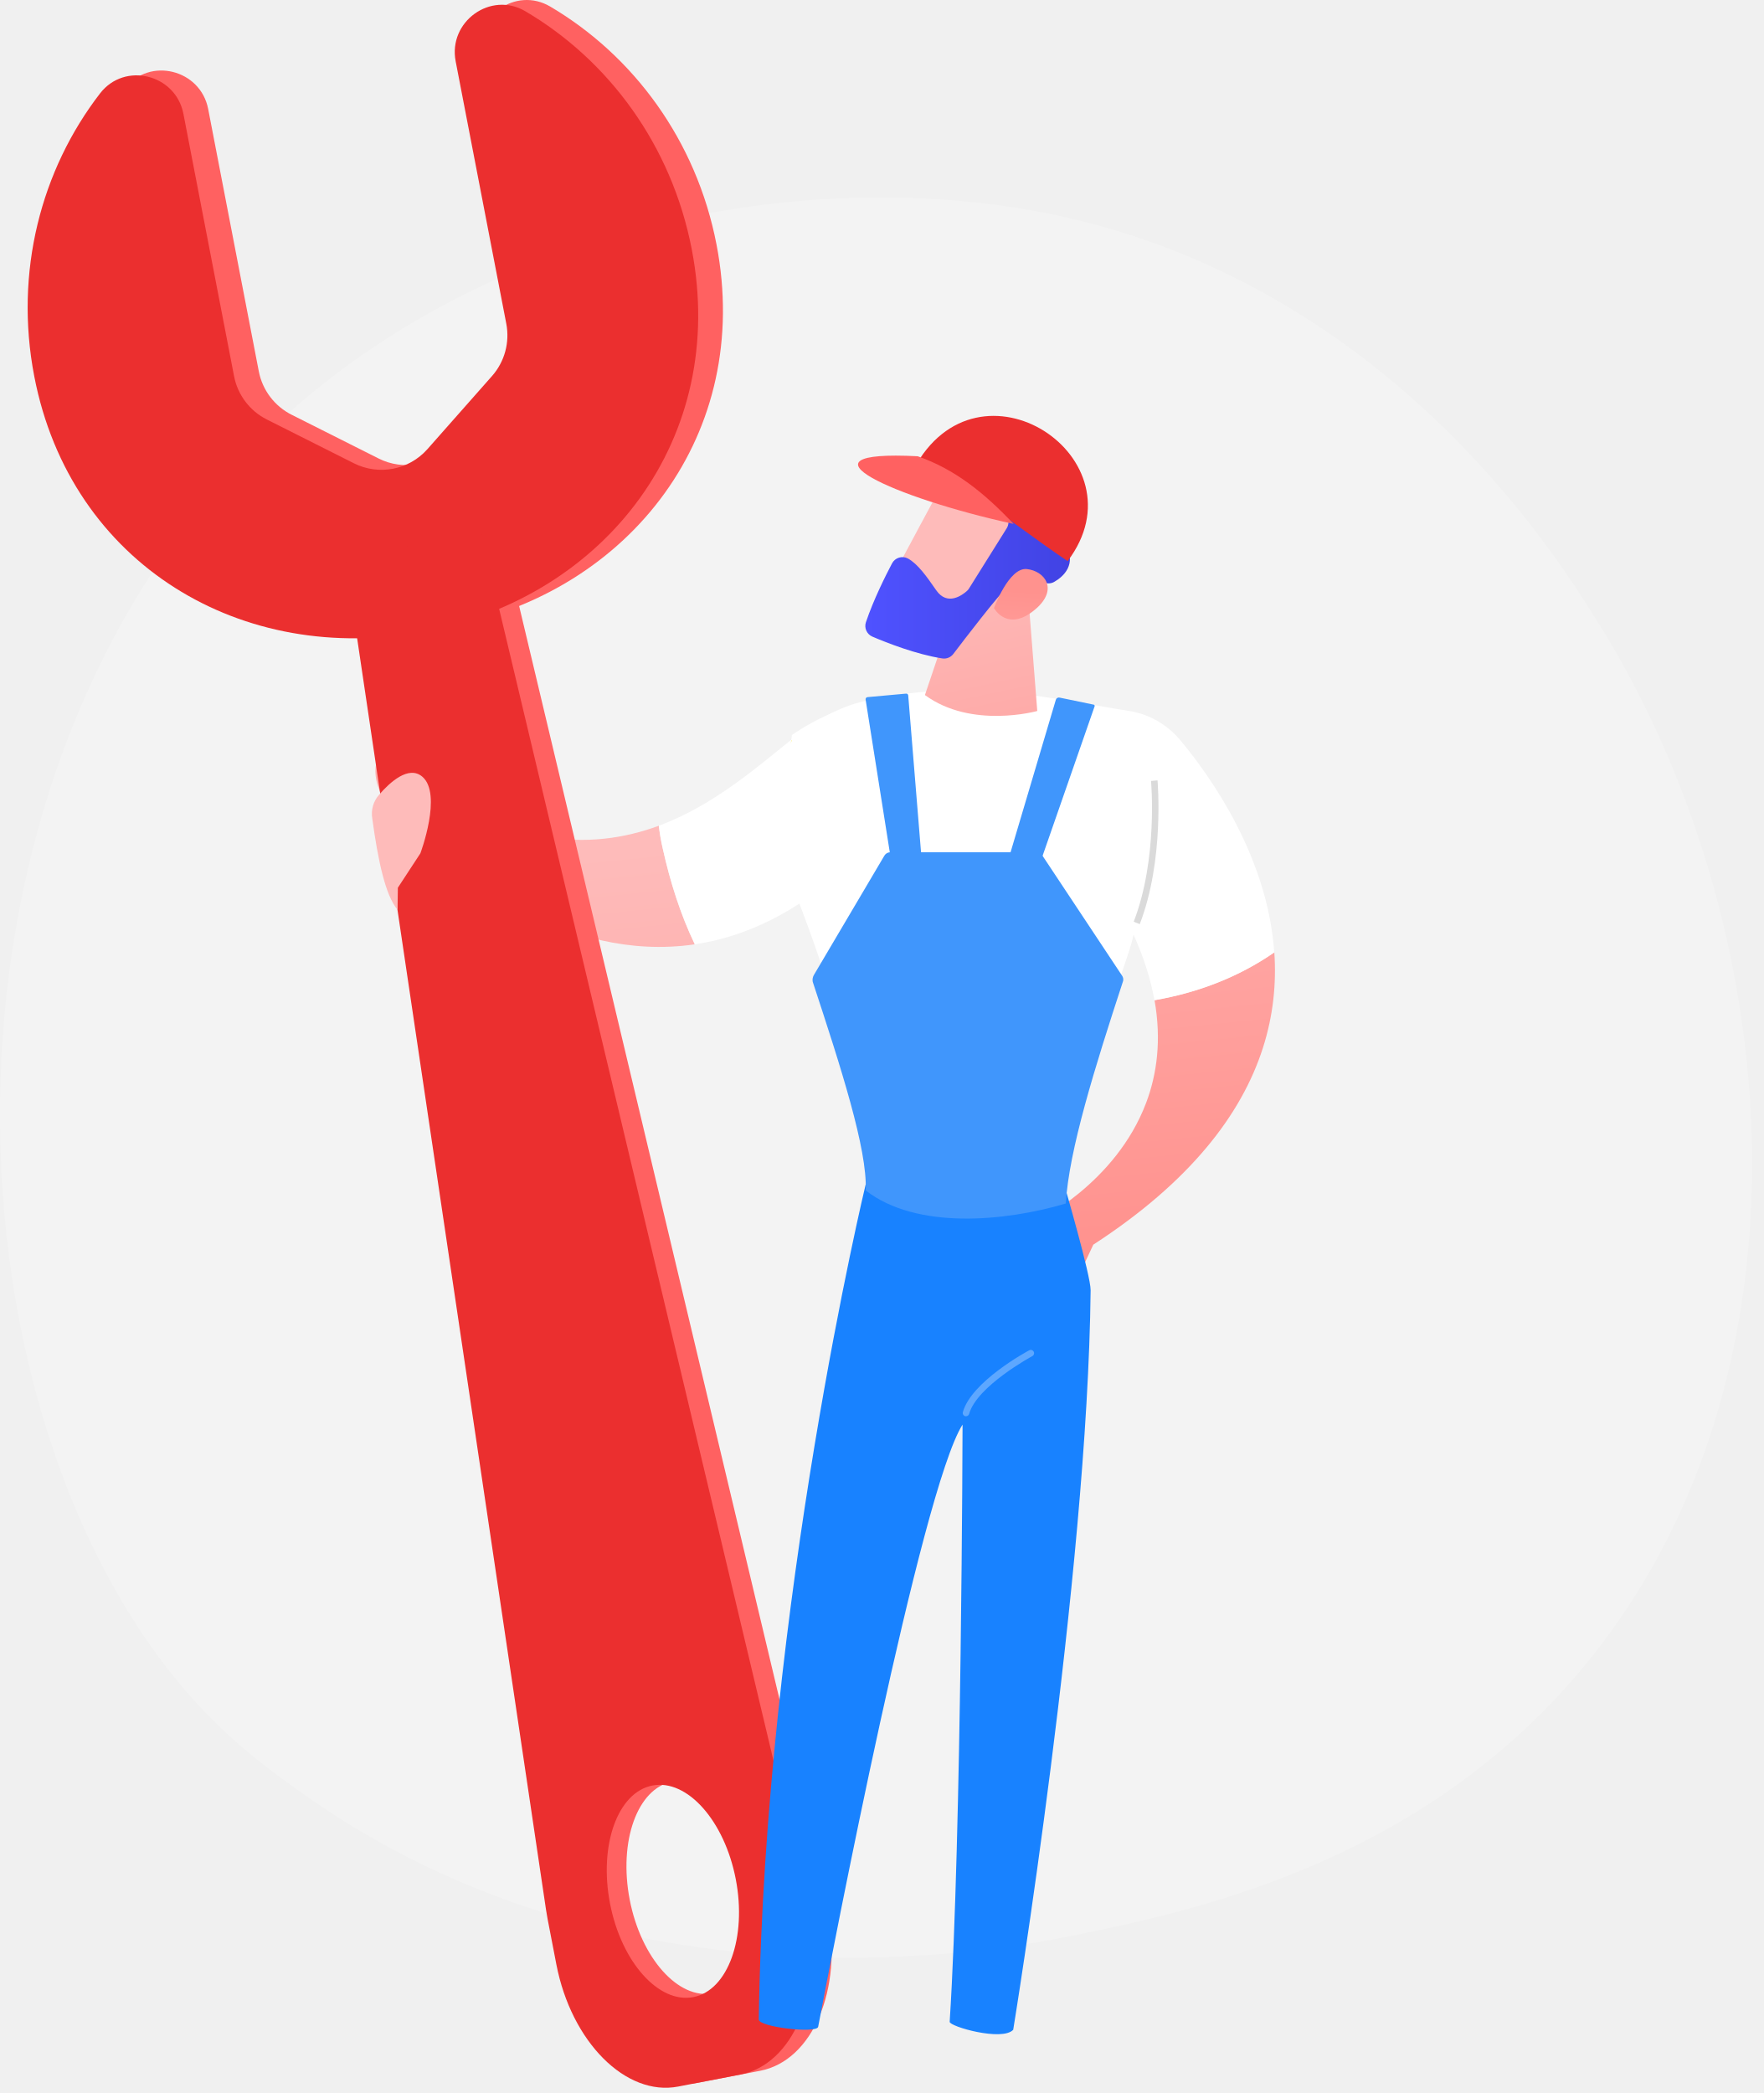
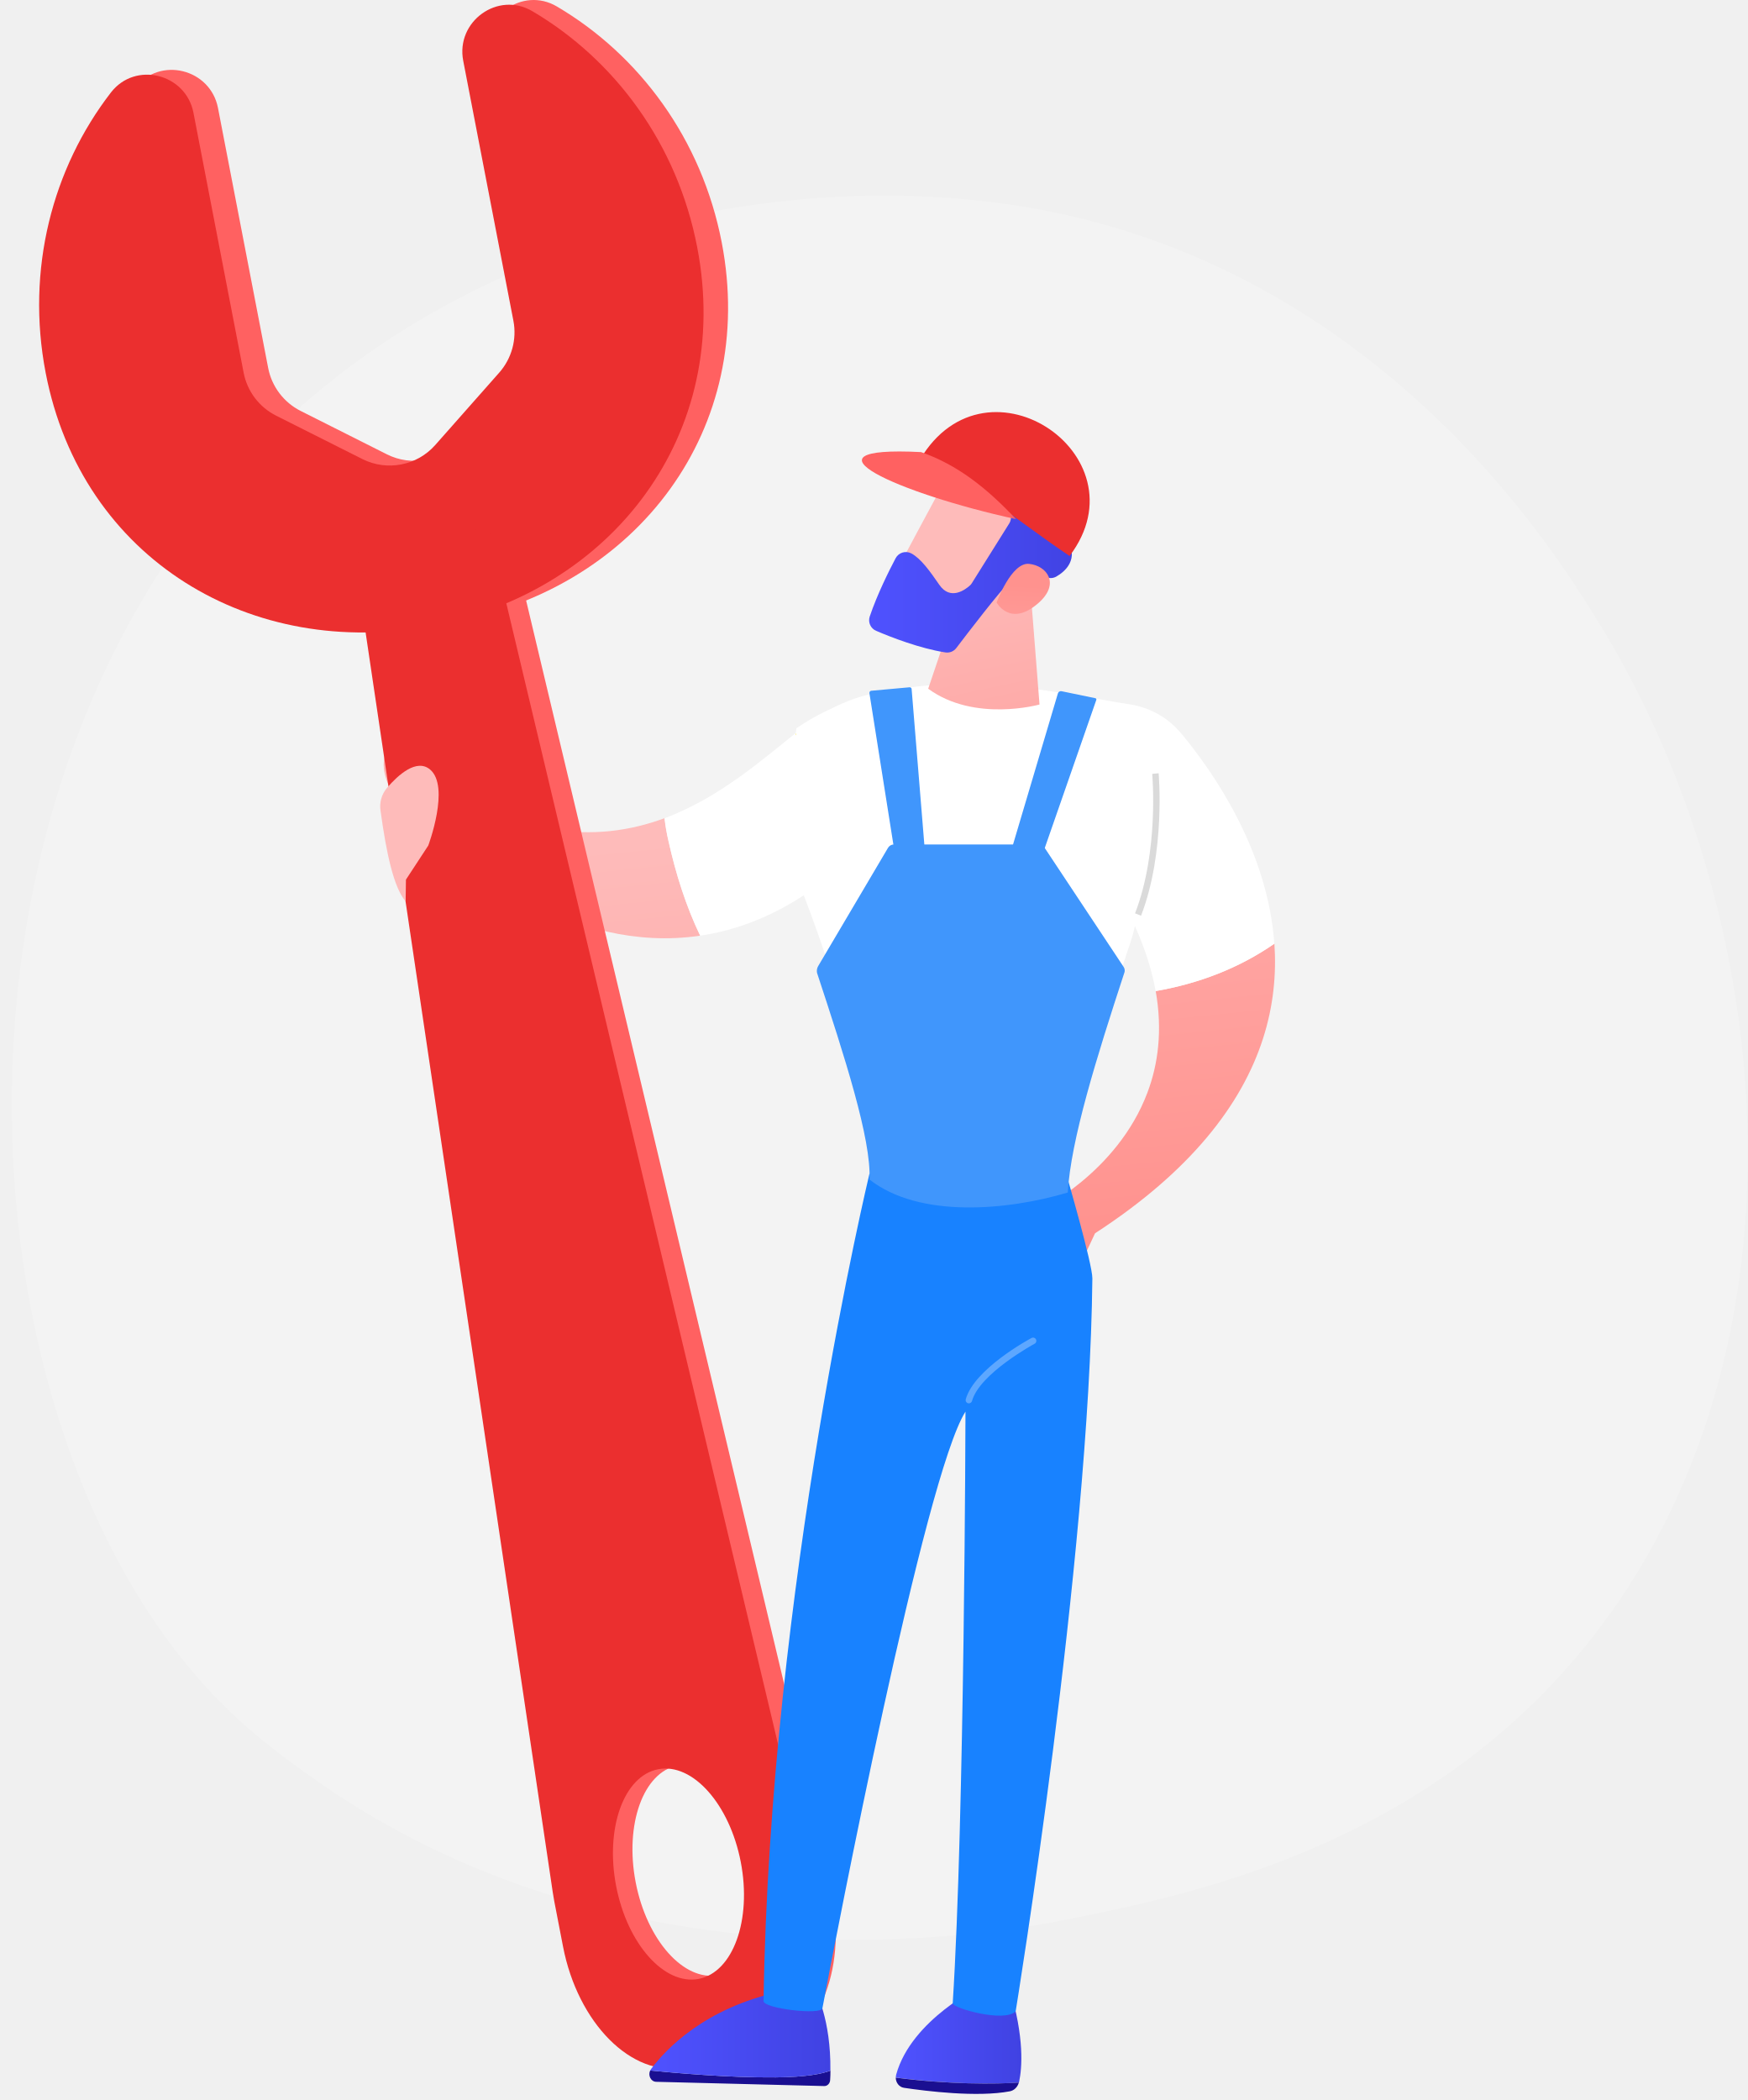
- <svg xmlns="http://www.w3.org/2000/svg" width="134" height="159" fill="none">
-   <path opacity=".2" d="M15.428 129.912c2.735 2.875 5.319 4.731 7.364 6.197 24.018 17.233 52.437 12.211 58.474 10.982 8.918-1.811 26.16-5.313 38.624-19.972 18.855-22.178 15.921-57.115 1.292-80.176-2.677-4.216-16.806-27.627-45.53-31.382-17.384-2.273-37.648 2.312-52.326 14.605-30.804 25.806-28.608 77.942-7.898 99.746z" fill="#fff" />
-   <path d="M87.072 83.77c.82-2.177 1.17-4.767.634-7.79 3.307-.576 6.393-1.758 9.1-3.632.32 4.652-.914 9.787-5.193 14.876-2.079 2.474-4.873 4.937-8.559 7.33l-1.083 2.317-3.26-4.064c-.006 0 6.038-2.865 8.36-9.036z" fill="url(#paint0_linear_21_73)" />
-   <path d="M41.192 63.54c3.342.588 6.27.145 8.856-.81.07.577.163 1.153.297 1.736.564 2.544 1.345 5.007 2.433 7.272-5.007.739-9.53-.71-12.907-2.446-.047-2.358.6-4.314 1.321-5.752z" fill="url(#paint1_linear_21_73)" />
-   <path d="M50.049 62.73c4.343-1.613 7.726-4.694 10.503-6.883 5.851-4.605 10.294-2.224 10.294-2.224L64.47 65.675c-3.982 3.75-7.964 5.508-11.685 6.061-1.088-2.27-1.869-4.733-2.433-7.272a14.476 14.476 0 01-.303-1.735z" fill="#fff" />
-   <path d="M28.67 57.734l2.945 1.718c3.529 2.323 6.707 3.58 9.578 4.081a12.233 12.233 0 00-1.316 5.747c-3.738-1.921-6.067-4.192-6.067-4.192-6.672-4.297-5.14-7.354-5.14-7.354z" fill="url(#paint2_linear_21_73)" />
-   <path d="M62.228 141.812a28.017 28.017 0 00-.145-.681L38.025 40.109l-10.3 1.986 15.26 102.721c.036.227.076.46.117.687l.664 3.435c1.135 5.898 5.28 10.055 9.257 9.287l4.728-.914c3.977-.769 6.276-6.172 5.141-12.064l-.664-3.435zm-8.064 9.612c-2.637.507-5.473-2.678-6.328-7.114-.856-4.443.588-8.454 3.225-8.961 2.638-.506 5.473 2.678 6.329 7.115.856 4.442-.582 8.454-3.226 8.96z" fill="#FF6161" />
-   <path d="M41.793.495c-2.638-1.555-5.875.786-5.298 3.796l3.848 19.941a4.671 4.671 0 01-1.083 3.97l-4.908 5.555a4.662 4.662 0 01-5.584 1.077l-6.62-3.33a4.685 4.685 0 01-2.486-3.284L15.814 8.28c-.582-3.011-4.46-3.977-6.329-1.555-4.477 5.799-6.533 13.56-5.001 21.495C7.249 42.56 20.338 50.263 34.13 47.603c13.792-2.661 23.067-14.684 20.302-29.024C52.902 10.655 48.11 4.215 41.793.495z" fill="#FF6161" />
-   <path d="M39.912.856c-2.638-1.554-5.875.786-5.298 3.796l3.848 19.941a4.671 4.671 0 01-1.083 3.971l-4.908 5.555a4.662 4.662 0 01-5.583 1.077l-6.62-3.33a4.674 4.674 0 01-2.486-3.284L13.933 8.646c-.582-3.01-4.46-3.976-6.329-1.554-4.477 5.799-6.532 13.56-5.001 21.495C5.368 42.927 18.457 50.63 32.25 47.97c13.793-2.661 23.068-14.684 20.302-29.024-1.531-7.93-6.323-14.37-12.64-18.09z" fill="#EB2F2F" />
-   <path d="M60.732 142.103c-.047-.227-.093-.454-.145-.681L36.523 40.394l-10.3 1.986 15.26 102.722c.036.227.076.46.117.687l.664 3.435c1.135 5.898 5.28 10.055 9.257 9.286l4.728-.914c3.977-.768 6.276-6.171 5.141-12.063l-.658-3.43zm-8.064 9.613c-2.637.506-5.473-2.678-6.328-7.115-.856-4.442.588-8.454 3.225-8.96 2.638-.507 5.473 2.678 6.329 7.114.856 4.437-.588 8.449-3.226 8.961z" fill="#EB2F2F" />
-   <path d="M28.28 62.181a2.184 2.184 0 01.506-1.793c.827-.96 2.26-2.27 3.296-1.386 1.543 1.316-.146 5.822-.146 5.822l-1.712 2.615-.023 1.67c-.926-1.082-1.485-3.749-1.921-6.928z" fill="url(#paint3_linear_21_73)" />
-   <path d="M65.757 90s-7.639 31.713-8.116 63.415c-.006.577 4.413 1.089 4.512.554 1.03-5.433 7.837-40.82 10.969-45.746 0 0-.07 31.19-.978 45.367-.023.355 3.988 1.509 4.826.607 0 0 5.654-34.516 5.881-56.18C82.863 96.9 80.848 90 80.848 90H65.757z" fill="#1882FF" />
-   <path d="M60.103 56.265c.477-.605-.123 1.229 0 0z" fill="url(#paint4_linear_21_73)" />
-   <path d="M60.102 56.267c.012-.117.03-.257.053-.425 8.355-5.794 20.716-2.55 25.507-1.852a6.394 6.394 0 014.012 2.253c2.44 2.935 6.631 8.95 7.126 16.11-2.707 1.881-5.793 3.057-9.1 3.634-.274-1.55-.786-3.203-1.584-4.978-.093.407-.203.815-.337 1.216-3.599 10.696-5.48 16.803-5.508 18.87-.006.28-16.489-.401-13.572-.489 1.223-.035-5.682-24.39-9.292-28.71-.21-.267 3.173-6.235 2.696-5.63z" fill="#fff" />
-   <path d="M78.105 45.191l.693 8.821s-4.978 1.397-8.535-1.211l2.684-7.953 5.158.343z" fill="url(#paint5_linear_21_73)" />
-   <path d="M72.545 35.05c-.122.11-5.217 9.66-5.217 9.66l5.514 2.794 6.171-8.338c.006 0-4.436-5.956-6.468-4.116z" fill="url(#paint6_linear_21_73)" />
-   <path d="M74.403 37.093c1.234.18 1.892 1.55 2.154 2.26a.9.9 0 01-.082.78l-2.864 4.576a.69.69 0 01-.157.186c-.338.303-1.485 1.176-2.335-.058-.728-1.054-1.41-2.009-2.149-2.41a.89.89 0 00-1.205.372c-.472.897-1.397 2.73-1.985 4.472a.886.886 0 00.495 1.094c1.117.478 3.33 1.345 5.304 1.654a.88.88 0 00.844-.344c.873-1.147 3.33-4.36 4.163-5.158.774-.745 2.171-.431 2.8-.239a.87.87 0 00.71-.081c.647-.373 1.788-1.316.792-2.964a.89.89 0 01.297-1.2c.722-.46 1.52-1.327.804-2.77-.903-1.829-3.453-1.654-4.885-3-.704-.663-1.403-1.402-2.317-1.711a1.99 1.99 0 00-.612-.11c-.902.017-2.264 1.502-2.328 2.398-.088 1.281 1.478 2.096 2.556 2.253z" fill="url(#paint7_linear_21_73)" />
-   <path d="M75.509 46.195S76.639 43.09 78 43.23c1.362.14 2.416 1.526.693 3.022-2.143 1.863-3.185-.058-3.185-.058z" fill="url(#paint8_linear_21_73)" />
-   <path d="M86.583 70.204c1.892-4.897 1.35-10.864 1.35-10.923l-.494.047c.006.058.535 5.91-1.316 10.695l.46.18z" fill="#DADADA" />
-   <path opacity=".3" d="M73.378 107.589a.25.25 0 00.245-.18c.588-2.108 4.75-4.361 4.791-4.385a.25.25 0 10-.233-.442c-.18.093-4.39 2.375-5.036 4.693a.25.25 0 00.175.308c.017 0 .04.006.058.006z" fill="#fff" />
-   <path d="M85.32 74.52c.03-.14 0-.286-.081-.402l-6.149-9.27a.243.243 0 00-.198-.104h-11.26a.52.52 0 00-.448.256l-5.351 9.06a.75.75 0 00-.093.524c2.12 6.433 4.169 12.762 4.023 15.848 3.837 2.998 10.59 2.37 15.202.995.233-4.029 2.207-10.352 4.355-16.907z" fill="#4096FC" />
-   <path d="M83.154 53.658L79.02 65.536h-2.486l3.674-12.373a.24.24 0 01.285-.168l2.591.535c.058.012.093.076.07.128zm-14.16-.832l1.013 12.39-2.294.279-1.956-12.355c-.011-.087.053-.175.14-.18l2.94-.268a.145.145 0 01.157.134z" fill="#4096FC" />
-   <path d="M69.395 35.662c4.909-9.274 17.63-.85 11.71 6.964-4.397-2.929-9.375-7.278-11.71-6.964z" fill="#EB2F2F" />
-   <path d="M69.716 34.66c-9.927-.506-1.752 3.174 7.284 5.142-2.247-2.387-4.495-4.169-7.284-5.141z" fill="#FF6161" />
+ <svg xmlns="http://www.w3.org/2000/svg" width="134" height="161" fill="none">
+   <path opacity=".2" d="M16.328 129.912c2.735 2.875 5.319 4.731 7.364 6.197 24.018 17.233 52.437 12.211 58.474 10.982 8.918-1.811 26.16-5.313 38.624-19.972 18.855-22.178 15.921-57.115 1.292-80.176-2.677-4.216-16.806-27.627-45.53-31.382-17.384-2.273-37.648 2.312-52.326 14.605-30.804 25.806-28.608 77.942-7.898 99.746z" fill="#fff" />
+   <path d="M87.97 83.77c.822-2.177 1.171-4.768.636-7.79 3.306-.577 6.392-1.758 9.1-3.633.32 4.652-.914 9.787-5.194 14.876-2.078 2.474-4.873 4.937-8.558 7.33L82.87 96.87l-3.26-4.064c-.007 0 6.037-2.864 8.36-9.036z" fill="url(#paint0_linear_22_91)" />
+   <path d="M42.092 63.539c3.342.588 6.27.145 8.855-.81.07.577.163 1.153.297 1.735.565 2.545 1.345 5.008 2.434 7.272-5.007.74-9.531-.71-12.908-2.445a12.23 12.23 0 011.322-5.752z" fill="url(#paint1_linear_22_91)" />
+   <path d="M50.948 62.73c4.343-1.613 7.726-4.694 10.503-6.883 5.852-4.605 10.294-2.224 10.294-2.224L65.37 65.675c-3.983 3.75-7.965 5.508-11.686 6.061-1.088-2.27-1.868-4.733-2.433-7.272a14.436 14.436 0 01-.303-1.735z" fill="#fff" />
+   <path d="M29.569 57.734l2.946 1.717c3.528 2.323 6.707 3.58 9.577 4.082a12.233 12.233 0 00-1.316 5.746c-3.738-1.921-6.066-4.192-6.066-4.192-6.673-4.297-5.142-7.353-5.142-7.353z" fill="url(#paint2_linear_22_91)" />
+   <path d="M63.128 141.813a28.017 28.017 0 00-.145-.681L38.925 40.11l-10.3 1.985 15.26 102.722c.035.227.076.46.117.687l.664 3.435c1.135 5.898 5.28 10.055 9.257 9.287l4.728-.914c3.976-.769 6.276-6.172 5.14-12.064l-.663-3.435zm-8.064 9.612c-2.637.507-5.473-2.678-6.328-7.115-.856-4.442.588-8.453 3.225-8.96 2.638-.507 5.473 2.678 6.329 7.115.856 4.442-.582 8.454-3.226 8.96z" fill="#FF6161" />
+   <path d="M42.692.495c-2.637-1.555-5.874.786-5.298 3.796l3.848 19.941a4.671 4.671 0 01-1.083 3.97l-4.908 5.555a4.662 4.662 0 01-5.583 1.077l-6.62-3.33a4.685 4.685 0 01-2.486-3.284L16.713 8.28c-.582-3.011-4.46-3.977-6.329-1.555-4.477 5.799-6.532 13.56-5 21.495C8.148 42.56 21.236 50.263 35.03 47.603c13.793-2.661 23.068-14.684 20.302-29.024C53.801 10.655 49.01 4.215 42.692.495z" fill="#FF6161" />
+   <path d="M40.811.856c-2.637-1.555-5.874.786-5.298 3.796l3.849 19.941a4.67 4.67 0 01-1.083 3.971l-4.909 5.554a4.662 4.662 0 01-5.583 1.078l-6.62-3.33a4.674 4.674 0 01-2.486-3.285L14.832 8.646c-.582-3.01-4.46-3.976-6.328-1.554-4.478 5.799-6.533 13.56-5.002 21.495C6.268 42.927 19.356 50.63 33.15 47.97c13.793-2.661 23.068-14.684 20.302-29.024-1.53-7.93-6.323-14.37-12.64-18.09z" fill="#EB2F2F" />
+   <path d="M61.632 142.103c-.047-.227-.093-.454-.146-.681L37.423 40.394l-10.3 1.986 15.26 102.722c.036.227.076.46.117.687l.664 3.435c1.135 5.898 5.28 10.055 9.257 9.286l4.728-.914c3.977-.768 6.276-6.171 5.14-12.063l-.657-3.43zm-8.064 9.613c-2.637.506-5.473-2.678-6.329-7.115-.855-4.442.589-8.454 3.226-8.96 2.637-.507 5.473 2.678 6.329 7.114.856 4.437-.588 8.449-3.226 8.961z" fill="#EB2F2F" />
+   <path d="M29.179 62.182a2.184 2.184 0 01.506-1.794c.827-.96 2.26-2.27 3.296-1.385 1.542 1.316-.146 5.822-.146 5.822l-1.712 2.614-.023 1.671c-.926-1.083-1.485-3.75-1.921-6.928z" fill="url(#paint3_linear_22_91)" />
+   <path d="M68.683 159.279a.92.92 0 01.023-.215c1.165-4.262 6.573-6.83 6.573-6.83l2.126.21c1.152 3.802.949 6.113.733 7.138-.006.029-.017.058-.023.081-1.753.123-5.368.158-9.432-.384z" fill="url(#paint4_linear_22_91)" />
+   <path d="M78.114 159.663c-.099.344-.36.606-.687.67-2.503.477-6.462-.018-8.122-.268-.367-.052-.629-.402-.629-.78 4.07.535 7.686.5 9.438.378z" fill="url(#paint5_linear_22_91)" />
+   <path d="M78.318 149.288l-.984 4.314c-.07.315-.32.547-.617.571-.361.029-.88.035-1.392-.047-.466-.076-.78-.553-.687-1.059l.699-3.837 2.98.058z" fill="url(#paint6_linear_22_91)" />
+   <path d="M59.472 159.268c2.346-.024 3.569-.274 4.197-.519 0 .233-.005.472-.023.717-.011.262-.21.471-.448.465l-12.89-.326c-.414-.011-.641-.495-.46-.867 1.694.169 5.996.564 9.624.53z" fill="url(#paint7_linear_22_91)" />
+   <path d="M49.853 158.738c.017-.035.03-.064.052-.099 1.17-1.566 4.128-4.681 9.88-5.945l2.749-.035s1.182 2.149 1.13 6.09c-.635.245-1.852.501-4.198.519-3.622.035-7.925-.361-9.613-.53z" fill="url(#paint8_linear_22_91)" />
+   <path d="M63.128 148.502c-.035.204-.471 3.313-.64 4.518-.04.285-.25.506-.513.53-.471.046-1.228.081-1.886-.064-.355-.082-.605-.431-.6-.827l.094-4.885 3.545.728z" fill="url(#paint9_linear_22_91)" />
+   <path d="M66.656 90s-7.639 31.714-8.116 63.416c-.006.577 4.413 1.089 4.512.553 1.03-5.432 7.837-40.819 10.97-45.745 0 0-.07 31.19-.979 45.367-.023.355 3.988 1.508 4.827.606 0 0 5.653-34.515 5.88-56.18C83.762 96.9 81.747 90 81.747 90H66.656z" fill="#1882FF" />
+   <path d="M61.003 56.266c.477-.606-.123 1.228 0 0z" fill="url(#paint10_linear_22_91)" />
+   <path d="M61.002 56.266c.012-.116.03-.256.053-.425 8.354-5.793 20.715-2.55 25.507-1.851a6.394 6.394 0 014.011 2.253c2.44 2.934 6.632 8.949 7.127 16.11-2.707 1.88-5.793 3.057-9.1 3.633-.274-1.549-.786-3.202-1.584-4.978-.093.407-.204.815-.338 1.217-3.598 10.695-5.478 16.803-5.507 18.87-.006.28-16.49-.402-13.572-.49 1.222-.034-5.683-24.389-9.293-28.709-.21-.268 3.174-6.236 2.696-5.63z" fill="#fff" />
+   <path d="M79.005 45.192l.693 8.82s-4.978 1.398-8.535-1.21l2.684-7.953 5.158.343z" fill="url(#paint11_linear_22_91)" />
+   <path d="M73.445 35.05c-.122.11-5.217 9.659-5.217 9.659l5.514 2.794 6.171-8.337c.006 0-4.436-5.956-6.468-4.117z" fill="url(#paint12_linear_22_91)" />
+   <path d="M75.302 37.094c1.234.18 1.892 1.548 2.154 2.259a.9.9 0 01-.081.78l-2.865 4.576a.686.686 0 01-.157.186c-.338.303-1.485 1.176-2.335-.058-.727-1.054-1.409-2.009-2.148-2.41a.89.89 0 00-1.205.372c-.472.897-1.398 2.731-1.986 4.472a.886.886 0 00.495 1.094c1.118.478 3.33 1.345 5.304 1.654a.88.88 0 00.845-.343c.873-1.148 3.33-4.361 4.163-5.159.774-.745 2.171-.43 2.8-.239a.87.87 0 00.71-.081c.647-.373 1.788-1.316.792-2.964a.89.89 0 01.297-1.2c.722-.46 1.52-1.327.803-2.77-.902-1.829-3.452-1.654-4.884-2.999-.705-.664-1.404-1.403-2.318-1.712a1.986 1.986 0 00-.61-.11c-.903.017-2.266 1.502-2.33 2.398-.087 1.281 1.479 2.096 2.556 2.254z" fill="url(#paint13_linear_22_91)" />
+   <path d="M76.408 46.193s1.13-3.103 2.492-2.963c1.363.14 2.417 1.525.693 3.022-2.142 1.863-3.185-.059-3.185-.059z" fill="url(#paint14_linear_22_91)" />
+   <path d="M87.482 70.204c1.892-4.896 1.35-10.864 1.35-10.922l-.494.047c.006.058.535 5.91-1.316 10.695l.46.18z" fill="#DADADA" />
+   <path opacity=".3" d="M74.277 107.589a.25.25 0 00.245-.18c.588-2.108 4.75-4.361 4.791-4.385a.25.25 0 10-.233-.442c-.18.093-4.39 2.375-5.036 4.693a.25.25 0 00.175.308c.017 0 .04.006.058.006z" fill="#fff" />
+   <path d="M86.22 74.519a.516.516 0 00-.082-.402l-6.148-9.269a.243.243 0 00-.198-.105h-11.26a.52.52 0 00-.449.257l-5.35 9.059a.75.75 0 00-.094.524c2.12 6.434 4.169 12.762 4.023 15.848 3.837 2.999 10.591 2.37 15.202.996.233-4.03 2.207-10.352 4.355-16.908z" fill="#4096FC" />
+   <path d="M84.053 53.658l-4.134 11.877h-2.486l3.674-12.372a.24.24 0 01.285-.169l2.591.536a.095.095 0 01.07.128zm-14.16-.833l1.013 12.39-2.294.28-1.956-12.356c-.012-.087.052-.174.14-.18l2.94-.268a.145.145 0 01.157.134z" fill="#4096FC" />
+   <path d="M70.295 35.662c4.909-9.275 17.63-.85 11.709 6.963-4.396-2.928-9.374-7.278-11.709-6.963z" fill="#EB2F2F" />
+   <path d="M70.616 34.66c-9.927-.506-1.753 3.174 7.283 5.142-2.247-2.388-4.494-4.17-7.283-5.142z" fill="#FF6161" />
  <defs>
-     <linearGradient id="paint0_linear_21_73" x1="83.976" y1="45.569" x2="88.96" y2="94.369" gradientUnits="userSpaceOnUse">
+     <linearGradient id="paint0_linear_22_91" x1="84.875" y1="45.568" x2="89.859" y2="94.368" gradientUnits="userSpaceOnUse">
      <stop stop-color="#FEBBBA" />
      <stop offset="1" stop-color="#FF928E" />
    </linearGradient>
-     <linearGradient id="paint1_linear_21_73" x1="45.747" y1="64.853" x2="51.153" y2="117.787" gradientUnits="userSpaceOnUse">
+     <linearGradient id="paint1_linear_22_91" x1="46.647" y1="64.852" x2="52.053" y2="117.786" gradientUnits="userSpaceOnUse">
      <stop stop-color="#FEBBBA" />
      <stop offset="1" stop-color="#FF928E" />
    </linearGradient>
-     <linearGradient id="paint2_linear_21_73" x1="19.528" y1="41.36" x2="60.633" y2="96.049" gradientUnits="userSpaceOnUse">
+     <linearGradient id="paint2_linear_22_91" x1="20.427" y1="41.359" x2="61.532" y2="96.049" gradientUnits="userSpaceOnUse">
      <stop stop-color="#FEBBBA" />
      <stop offset="1" stop-color="#FF928E" />
    </linearGradient>
-     <linearGradient id="paint3_linear_21_73" x1="44.604" y1="58.26" x2="64.683" y2="50.151" gradientUnits="userSpaceOnUse">
+     <linearGradient id="paint3_linear_22_91" x1="45.503" y1="58.261" x2="65.582" y2="50.152" gradientUnits="userSpaceOnUse">
      <stop stop-color="#FEBBBA" />
      <stop offset="1" stop-color="#FF928E" />
    </linearGradient>
-     <linearGradient id="paint4_linear_21_73" x1="60.168" y1="56.192" x2="60.287" y2="57.355" gradientUnits="userSpaceOnUse">
+     <linearGradient id="paint4_linear_22_91" x1="68.681" y1="155.987" x2="78.306" y2="155.987" gradientUnits="userSpaceOnUse">
+       <stop stop-color="#4F52FF" />
+       <stop offset="1" stop-color="#4042E2" />
+     </linearGradient>
+     <linearGradient id="paint5_linear_22_91" x1="73.863" y1="134.902" x2="73.546" y2="151.696" gradientUnits="userSpaceOnUse">
+       <stop stop-color="#09005D" />
+       <stop offset="1" stop-color="#1A0F91" />
+     </linearGradient>
+     <linearGradient id="paint6_linear_22_91" x1="75.878" y1="145.072" x2="77.409" y2="161.103" gradientUnits="userSpaceOnUse">
+       <stop stop-color="#FEBBBA" />
+       <stop offset="1" stop-color="#FF928E" />
+     </linearGradient>
+     <linearGradient id="paint7_linear_22_91" x1="57.192" y1="134.587" x2="56.874" y2="151.381" gradientUnits="userSpaceOnUse">
+       <stop stop-color="#09005D" />
+       <stop offset="1" stop-color="#1A0F91" />
+     </linearGradient>
+     <linearGradient id="paint8_linear_22_91" x1="49.856" y1="155.965" x2="63.675" y2="155.965" gradientUnits="userSpaceOnUse">
+       <stop stop-color="#4F52FF" />
+       <stop offset="1" stop-color="#4042E2" />
+     </linearGradient>
+     <linearGradient id="paint9_linear_22_91" x1="60.916" y1="146.5" x2="62.447" y2="162.531" gradientUnits="userSpaceOnUse">
+       <stop stop-color="#FEBBBA" />
+       <stop offset="1" stop-color="#FF928E" />
+     </linearGradient>
+     <linearGradient id="paint10_linear_22_91" x1="61.068" y1="56.193" x2="61.187" y2="57.356" gradientUnits="userSpaceOnUse">
      <stop stop-color="#FDF53F" />
      <stop offset=".664" stop-color="#E57A58" />
      <stop offset="1" stop-color="#D93C65" />
    </linearGradient>
-     <linearGradient id="paint5_linear_21_73" x1="72.861" y1="42.735" x2="79.287" y2="73.11" gradientUnits="userSpaceOnUse">
+     <linearGradient id="paint11_linear_22_91" x1="73.76" y1="42.736" x2="80.187" y2="73.111" gradientUnits="userSpaceOnUse">
      <stop stop-color="#FEBBBA" />
      <stop offset="1" stop-color="#FF928E" />
    </linearGradient>
-     <linearGradient id="paint6_linear_21_73" x1="73.211" y1="37.628" x2="73.404" y2="13.687" gradientUnits="userSpaceOnUse">
+     <linearGradient id="paint12_linear_22_91" x1="74.111" y1="37.627" x2="74.304" y2="13.687" gradientUnits="userSpaceOnUse">
      <stop stop-color="#FEBBBA" />
      <stop offset="1" stop-color="#FF928E" />
    </linearGradient>
-     <linearGradient id="paint7_linear_21_73" x1="65.733" y1="41.233" x2="82.272" y2="41.233" gradientUnits="userSpaceOnUse">
+     <linearGradient id="paint13_linear_22_91" x1="66.633" y1="41.233" x2="83.171" y2="41.233" gradientUnits="userSpaceOnUse">
      <stop stop-color="#4F52FF" />
      <stop offset="1" stop-color="#4042E2" />
    </linearGradient>
-     <linearGradient id="paint8_linear_21_73" x1="76.705" y1="59.116" x2="77.588" y2="44.874" gradientUnits="userSpaceOnUse">
+     <linearGradient id="paint14_linear_22_91" x1="77.605" y1="59.114" x2="78.488" y2="44.872" gradientUnits="userSpaceOnUse">
      <stop stop-color="#FEBBBA" />
      <stop offset="1" stop-color="#FF928E" />
    </linearGradient>
  </defs>
</svg>
